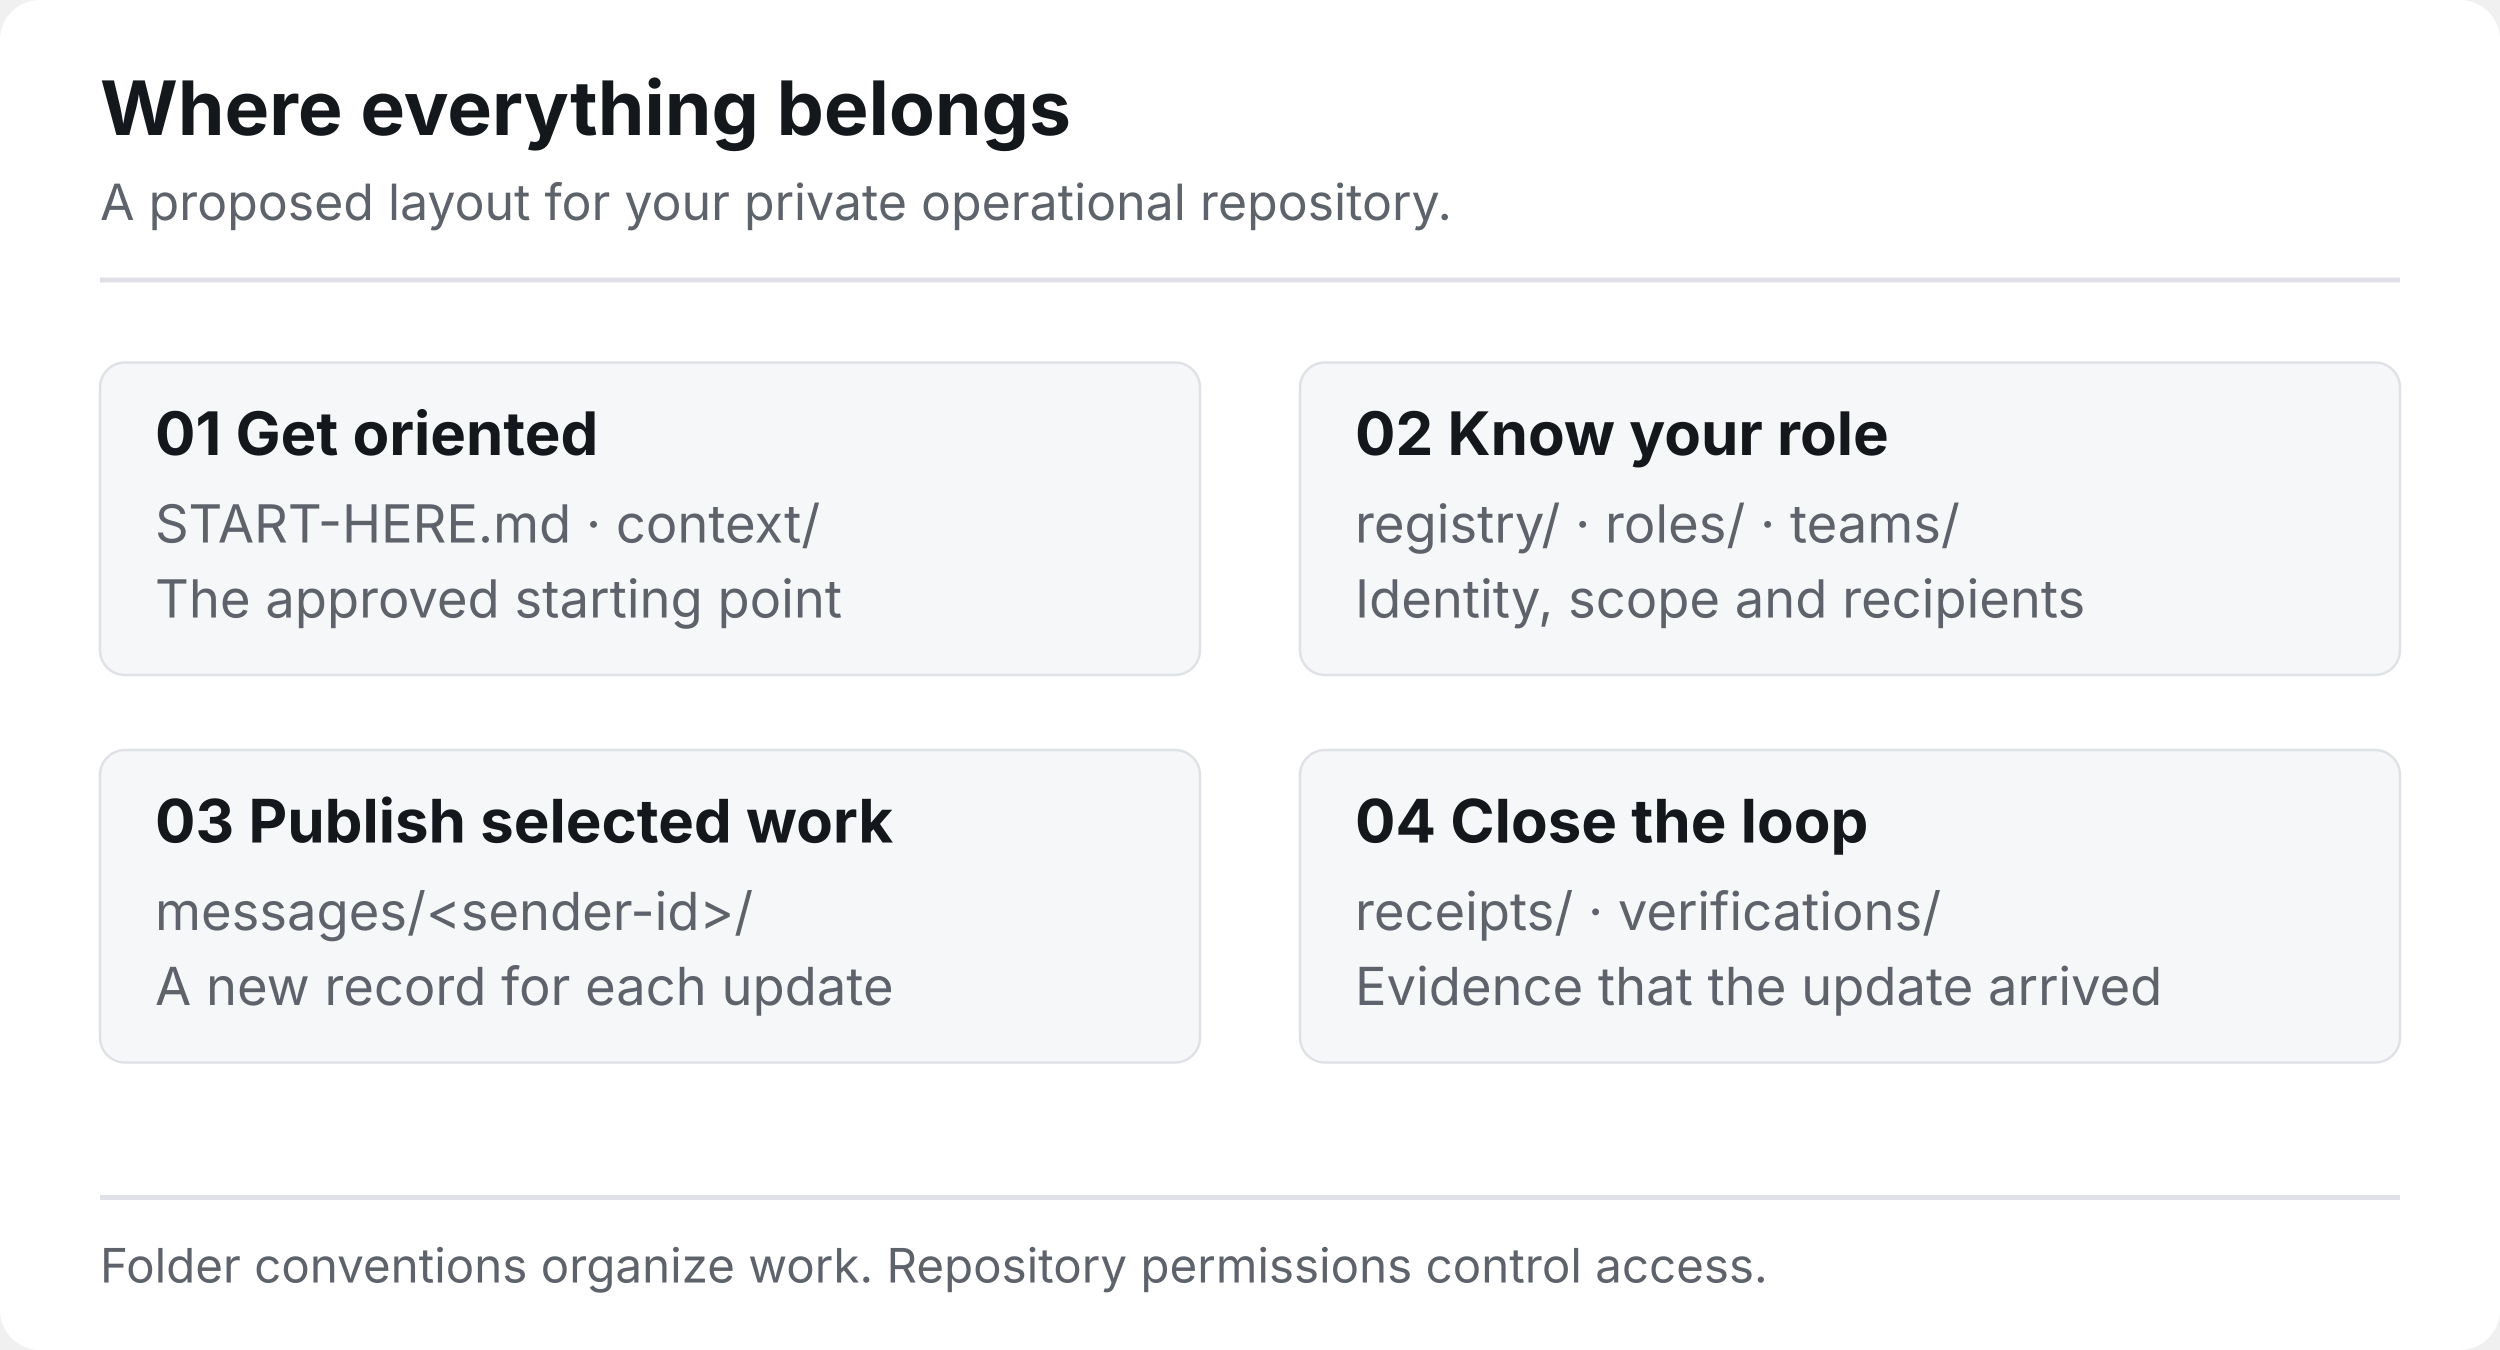
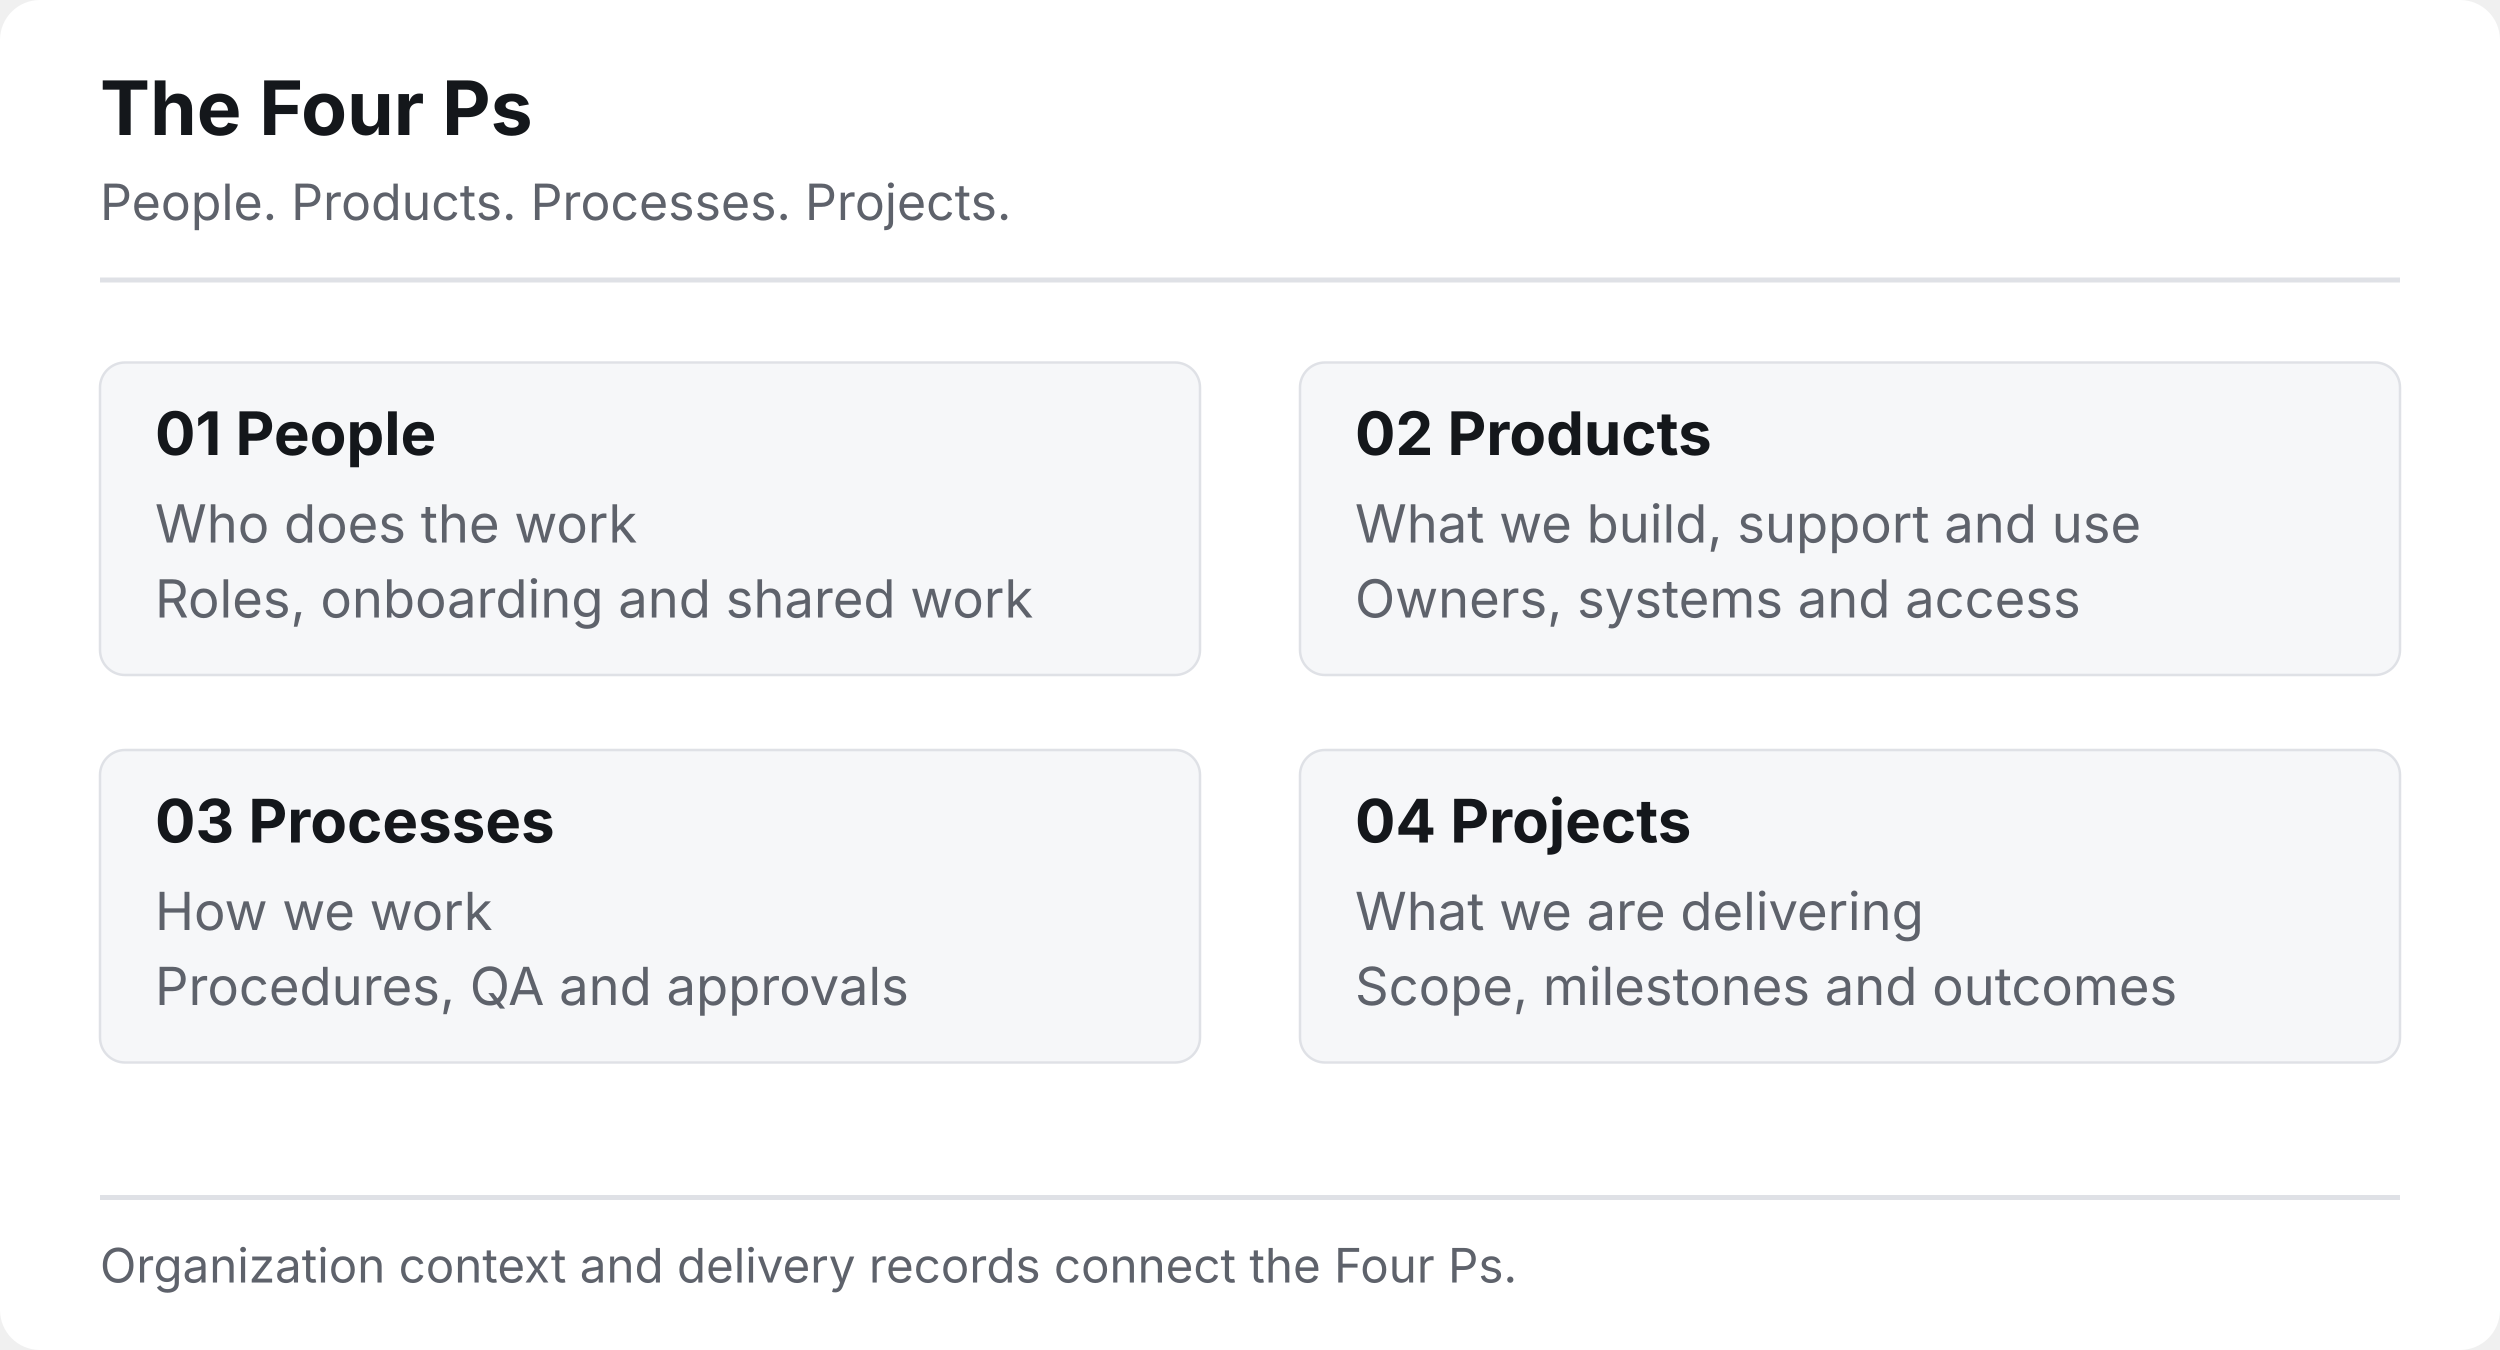
<svg xmlns="http://www.w3.org/2000/svg" width="1000" height="540" viewBox="0 0 1000 540" role="img" aria-labelledby="title desc">
  <rect width="1000" height="540" rx="16" fill="#ffffff" />
  <g font-family="Inter,Arial,Helvetica,sans-serif">
-     <text x="40" y="54" font-size="30" font-weight="700" text-anchor="start" fill="#14171b">Where everything belongs</text>
-     <text x="40" y="88" font-size="20" font-weight="400" text-anchor="start" fill="#5e626b">A proposed layout for your private operational repository.</text>
+     <text x="40" y="54" font-size="30" font-weight="700" text-anchor="start" fill="#14171b">The Four Ps</text>
+     <text x="40" y="88" font-size="20" font-weight="400" text-anchor="start" fill="#5e626b">People. Products. Processes. Projects.</text>
    <path d="M40 112 L960 112" fill="none" stroke="#dfe1e6" stroke-width="2" />
    <rect x="40" y="145" width="440" height="125" rx="10" fill="#f6f7f9" stroke="#dfe1e6" />
-     <text x="62" y="182" font-size="24" font-weight="700" text-anchor="start" fill="#14171b">01  Get oriented</text>
-     <text x="62" y="217" font-size="21" font-weight="400" text-anchor="start" fill="#5e626b">START-HERE.md · context/</text>
-     <text x="62" y="247" font-size="21" font-weight="400" text-anchor="start" fill="#5e626b">The approved starting point</text>
+     <text x="62" y="182" font-size="24" font-weight="700" text-anchor="start" fill="#14171b">01  People</text>
+     <text x="62" y="217" font-size="21" font-weight="400" text-anchor="start" fill="#5e626b">Who does the work</text>
+     <text x="62" y="247" font-size="21" font-weight="400" text-anchor="start" fill="#5e626b">Roles, onboarding and shared work</text>
    <rect x="520" y="145" width="440" height="125" rx="10" fill="#f6f7f9" stroke="#dfe1e6" />
-     <text x="542" y="182" font-size="24" font-weight="700" text-anchor="start" fill="#14171b">02  Know your role</text>
-     <text x="542" y="217" font-size="21" font-weight="400" text-anchor="start" fill="#5e626b">registry/ · roles/ · teams/</text>
-     <text x="542" y="247" font-size="21" font-weight="400" text-anchor="start" fill="#5e626b">Identity, scope and recipients</text>
+     <text x="542" y="182" font-size="24" font-weight="700" text-anchor="start" fill="#14171b">02  Products</text>
+     <text x="542" y="217" font-size="21" font-weight="400" text-anchor="start" fill="#5e626b">What we build, support and use</text>
+     <text x="542" y="247" font-size="21" font-weight="400" text-anchor="start" fill="#5e626b">Owners, systems and access</text>
    <rect x="40" y="300" width="440" height="125" rx="10" fill="#f6f7f9" stroke="#dfe1e6" />
-     <text x="62" y="337" font-size="24" font-weight="700" text-anchor="start" fill="#14171b">03  Publish selected work</text>
-     <text x="62" y="372" font-size="21" font-weight="400" text-anchor="start" fill="#5e626b">messages/&lt;sender-id&gt;/</text>
-     <text x="62" y="402" font-size="21" font-weight="400" text-anchor="start" fill="#5e626b">A new record for each update</text>
+     <text x="62" y="337" font-size="24" font-weight="700" text-anchor="start" fill="#14171b">03  Processes</text>
+     <text x="62" y="372" font-size="21" font-weight="400" text-anchor="start" fill="#5e626b">How we work</text>
+     <text x="62" y="402" font-size="21" font-weight="400" text-anchor="start" fill="#5e626b">Procedures, QA and approvals</text>
    <rect x="520" y="300" width="440" height="125" rx="10" fill="#f6f7f9" stroke="#dfe1e6" />
-     <text x="542" y="337" font-size="24" font-weight="700" text-anchor="start" fill="#14171b">04  Close the loop</text>
-     <text x="542" y="372" font-size="21" font-weight="400" text-anchor="start" fill="#5e626b">receipts/ · verifications/</text>
-     <text x="542" y="402" font-size="21" font-weight="400" text-anchor="start" fill="#5e626b">Evidence that the update arrived</text>
+     <text x="542" y="337" font-size="24" font-weight="700" text-anchor="start" fill="#14171b">04  Projects</text>
+     <text x="542" y="372" font-size="21" font-weight="400" text-anchor="start" fill="#5e626b">What we are delivering</text>
+     <text x="542" y="402" font-size="21" font-weight="400" text-anchor="start" fill="#5e626b">Scope, milestones and outcomes</text>
    <path d="M40 479 L960 479" fill="none" stroke="#dfe1e6" stroke-width="2" />
-     <text x="40" y="513" font-size="19" font-weight="400" text-anchor="start" fill="#5e626b">Folder conventions organize work. Repository permissions control access.</text>
+     <text x="40" y="513" font-size="19" font-weight="400" text-anchor="start" fill="#5e626b">Organization context and delivery records connect the Four Ps.</text>
  </g>
</svg>
